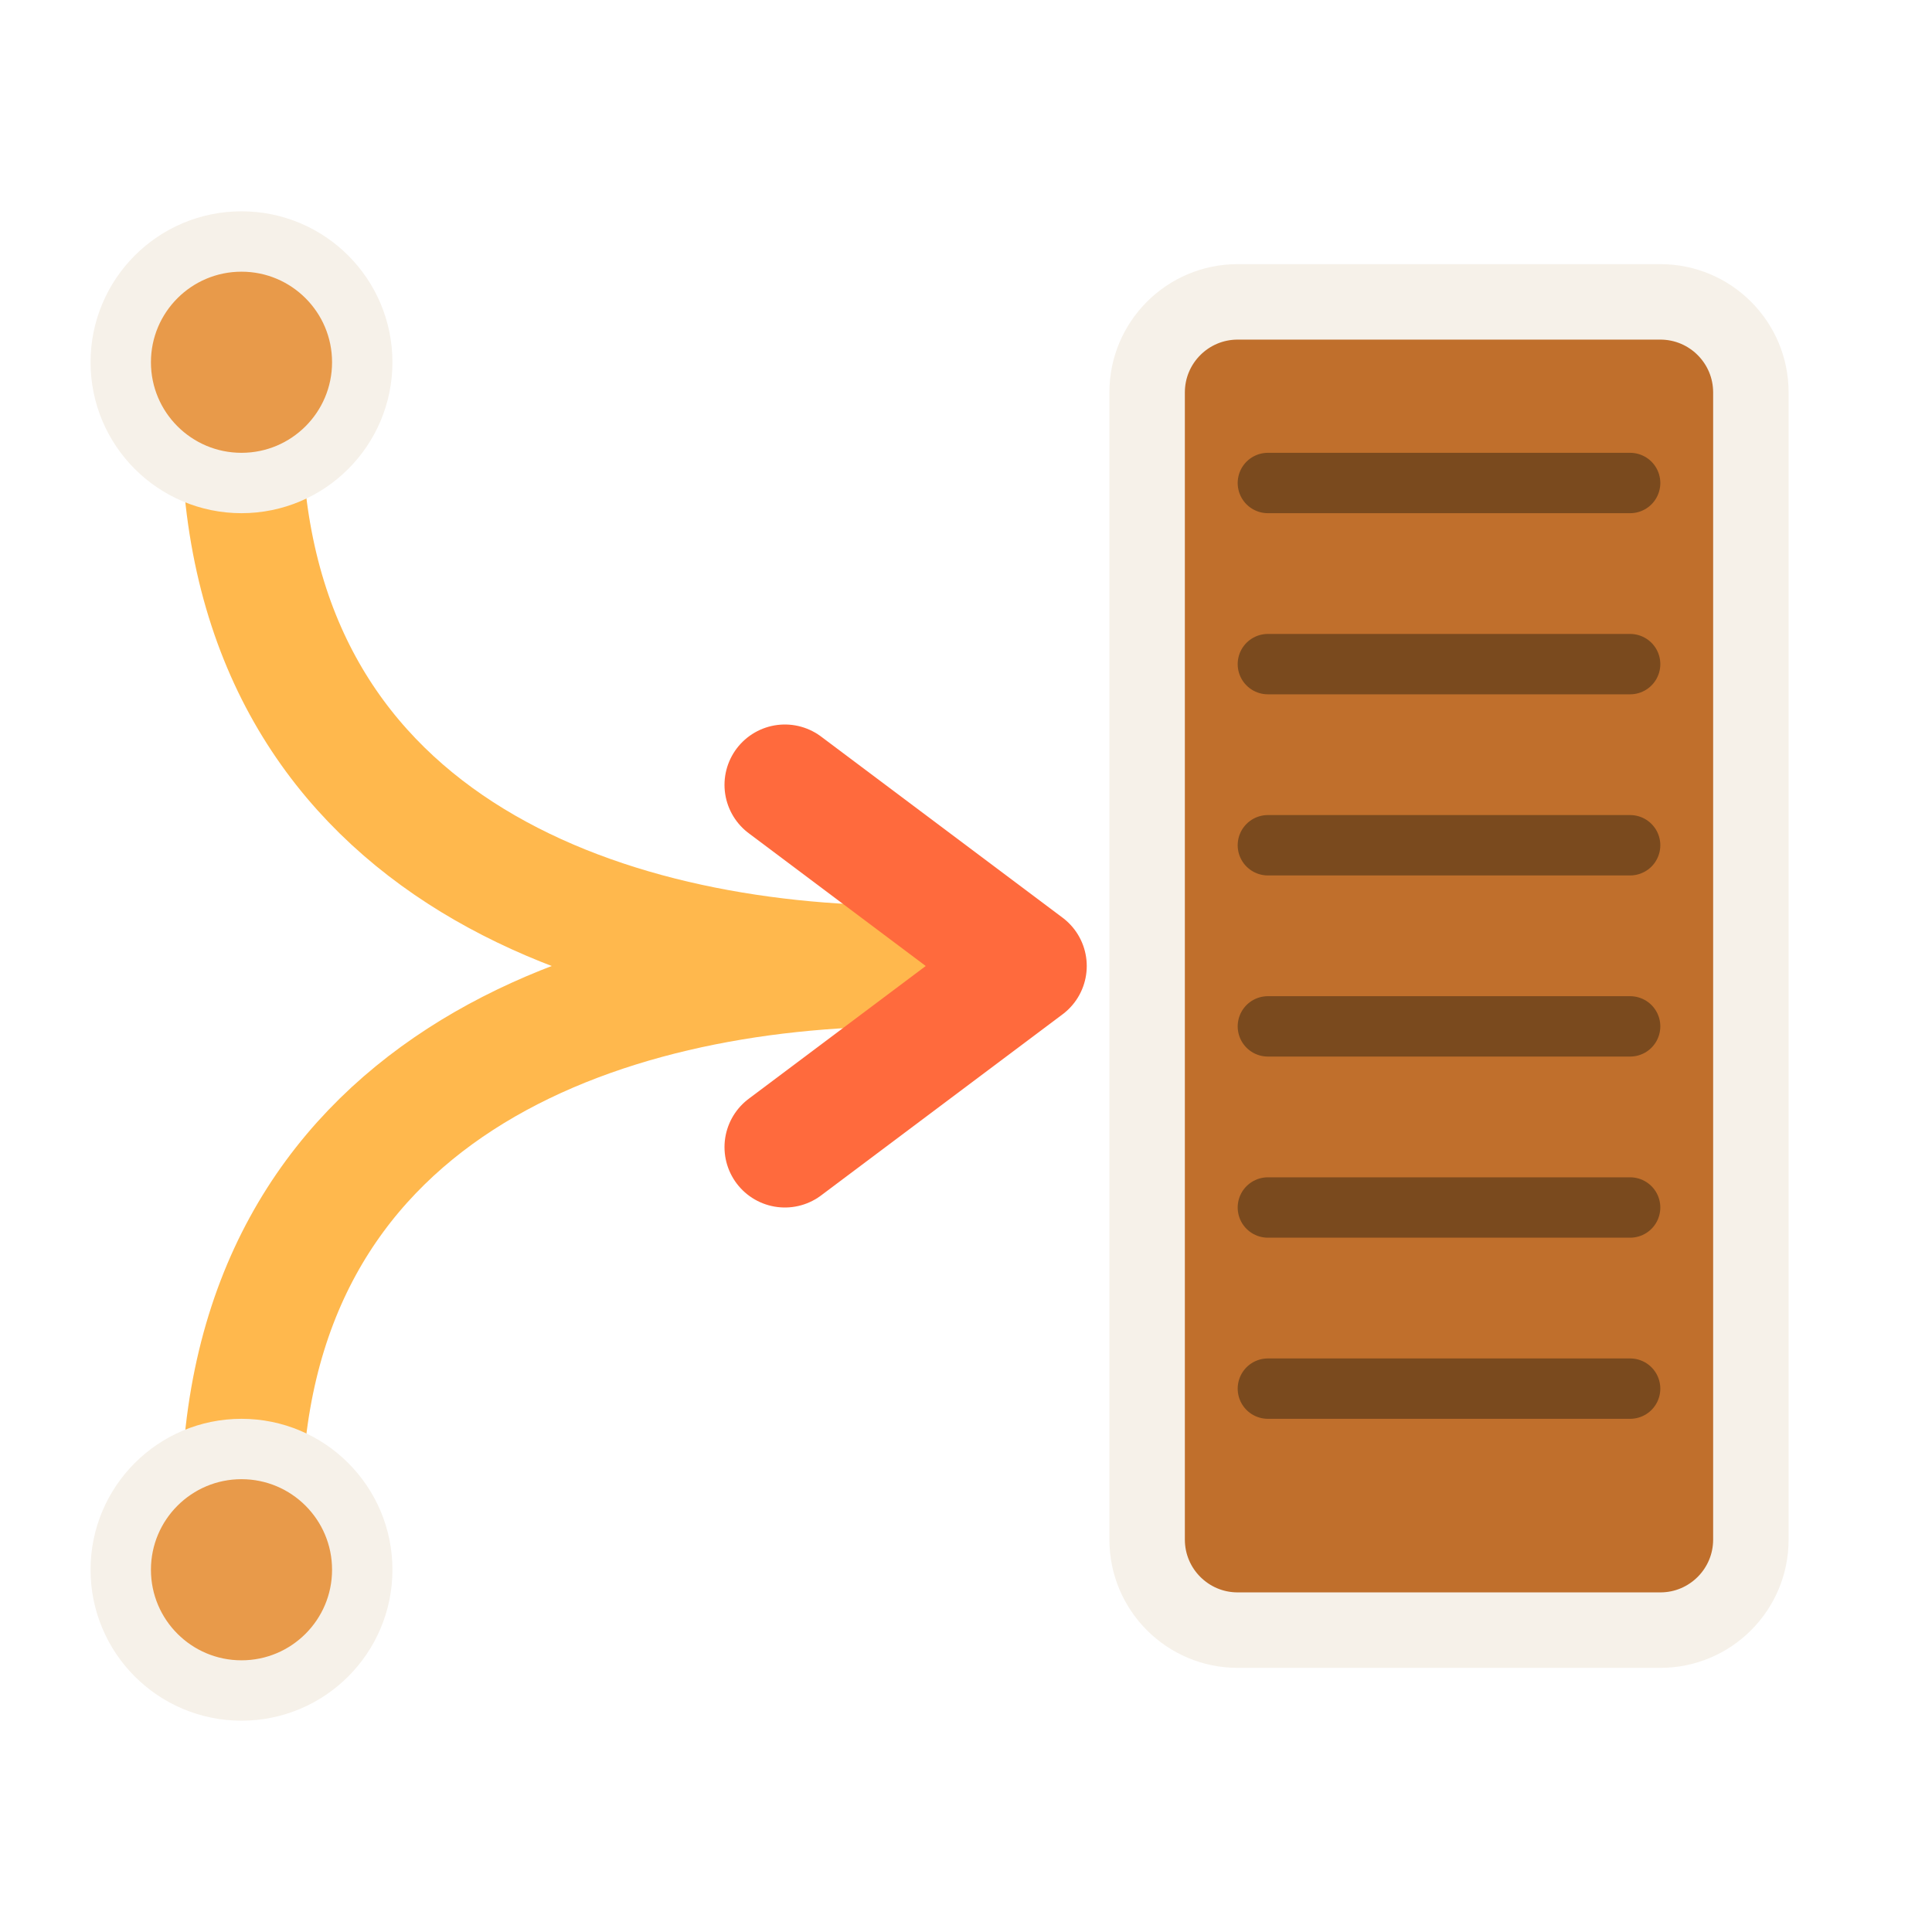
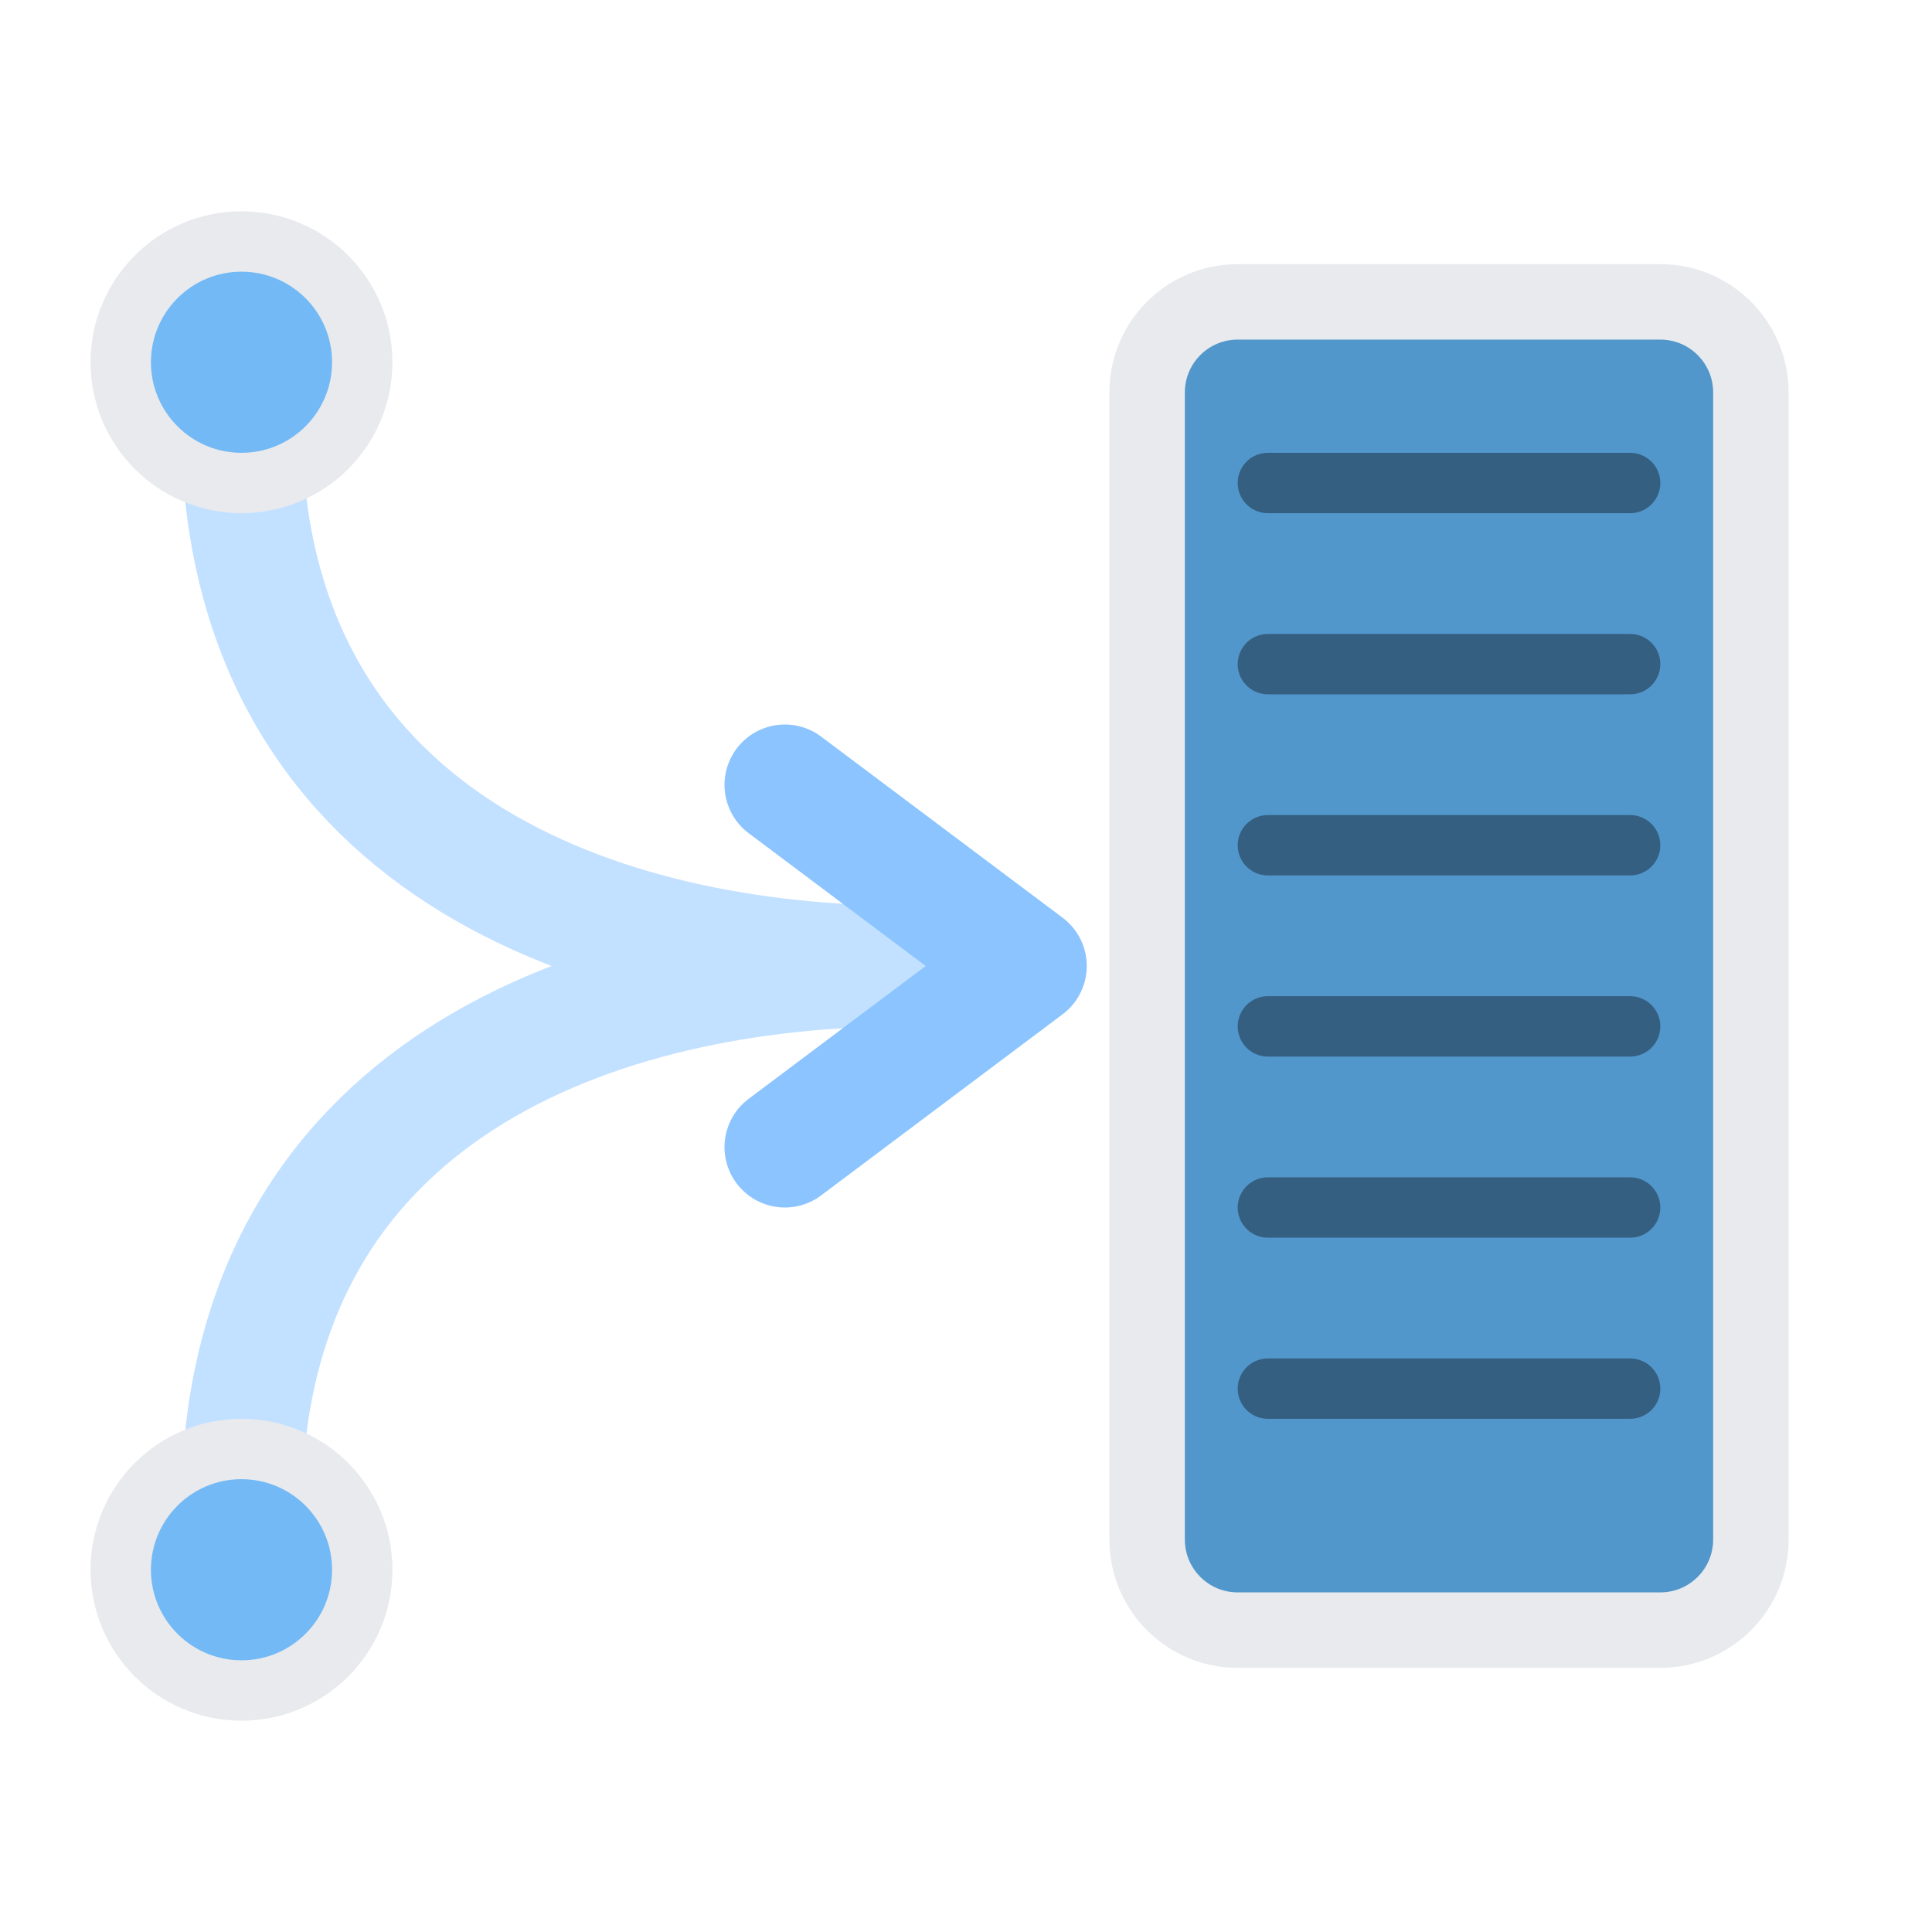
<svg xmlns="http://www.w3.org/2000/svg" viewBox="0 0 64 64" width="64" height="64" fill="none" stroke-linejoin="round" stroke-linecap="round">
-   <rect x="38" y="10" width="20" height="44" rx="3" fill="#c06f2c" stroke="#f6f1e9" stroke-width="2.5" />
-   <path d="M42 16h12M42 22h12M42 28h12M42 34h12M42 40h12M42 46h12" stroke="#7a4a1e" stroke-width="2" />
-   <path d="M8 14c0 14 12 18 22 18M8 50c0 -14 12 -18 22 -18" stroke="#ffb84d" stroke-width="4" />
-   <path d="M26 26l8 6 -8 6" stroke="#ff6a3d" stroke-width="4" />
-   <circle cx="8" cy="12" r="4" fill="#e89a4a" stroke="#f6f1e9" stroke-width="2" />
-   <circle cx="8" cy="52" r="4" fill="#e89a4a" stroke="#f6f1e9" stroke-width="2" />
+   <rect x="38" y="10" width="20" height="44" rx="3" fill="#5197cc" stroke="#e8eaed" stroke-width="2.5" />
+   <path d="M42 16h12M42 22h12M42 28h12M42 34h12M42 40h12M42 46h12" stroke="#355f81" stroke-width="2" />
+   <path d="M8 14c0 14 12 18 22 18M8 50c0 -14 12 -18 22 -18" stroke="#c2e0ff" stroke-width="4" />
+   <path d="M26 26l8 6 -8 6" stroke="#8cc4ff" stroke-width="4" />
+   <circle cx="8" cy="12" r="4" fill="#73b9f5" stroke="#e8eaed" stroke-width="2" />
+   <circle cx="8" cy="52" r="4" fill="#73b9f5" stroke="#e8eaed" stroke-width="2" />
</svg>
